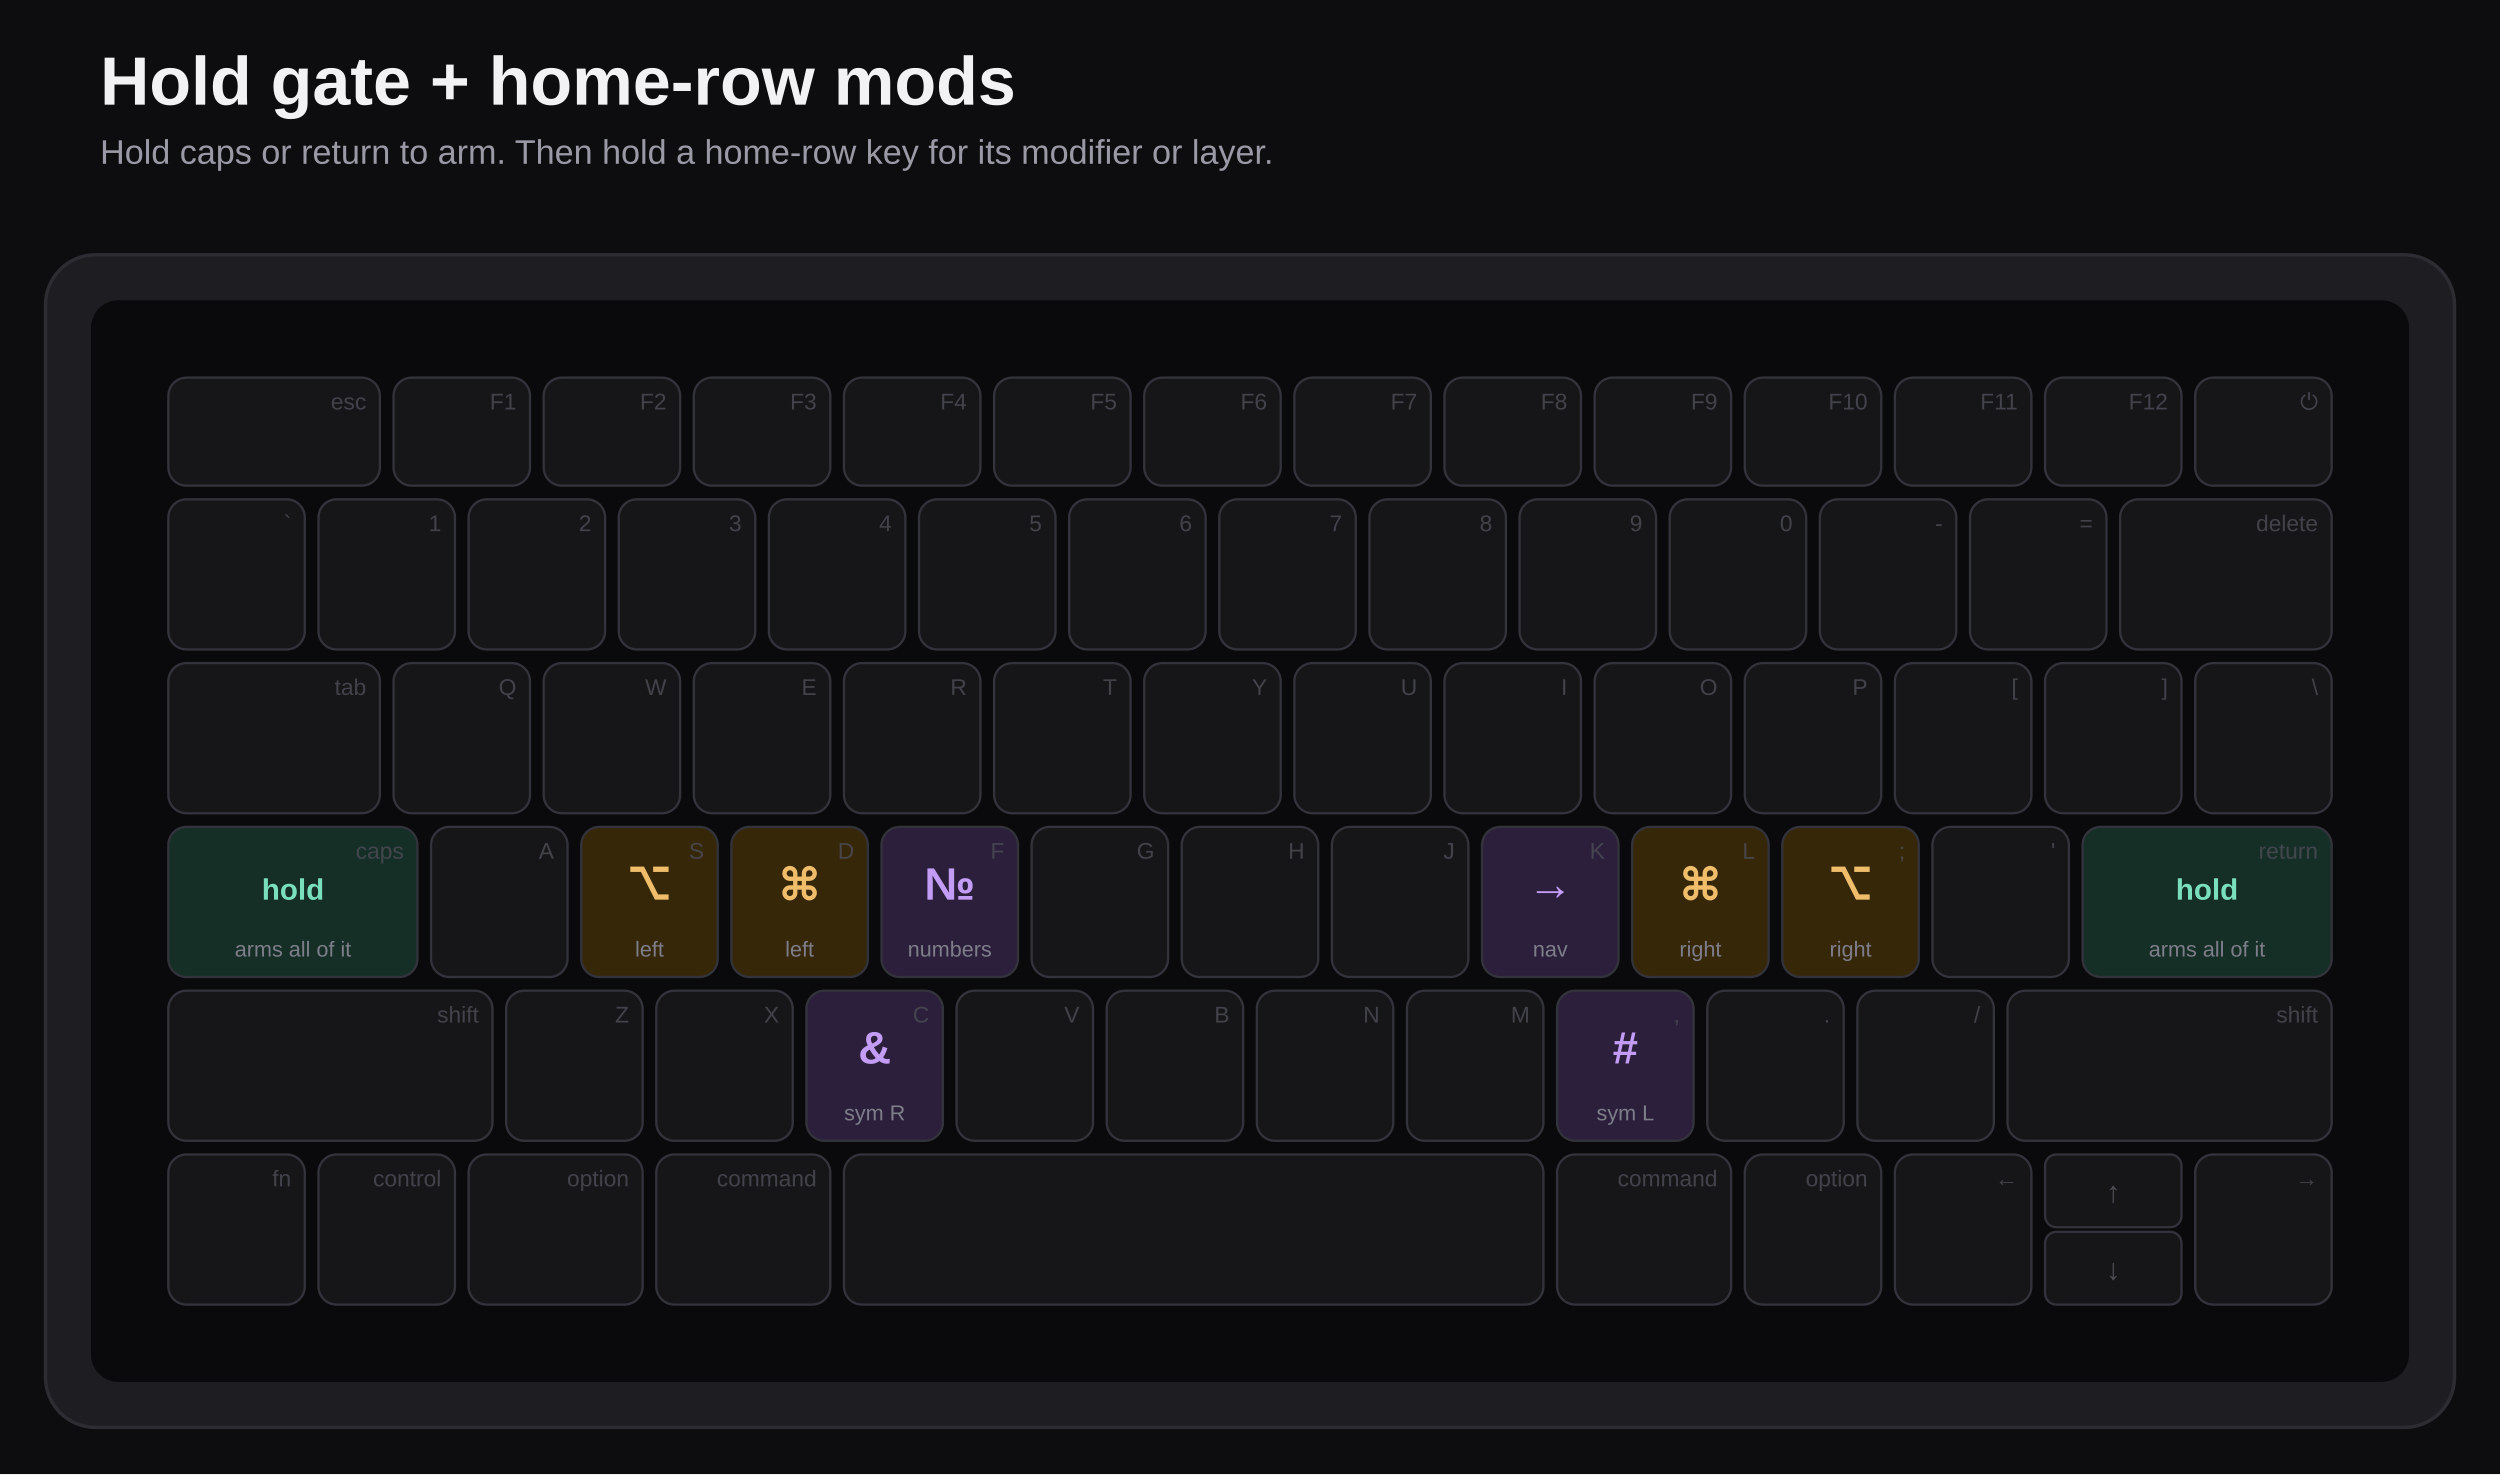
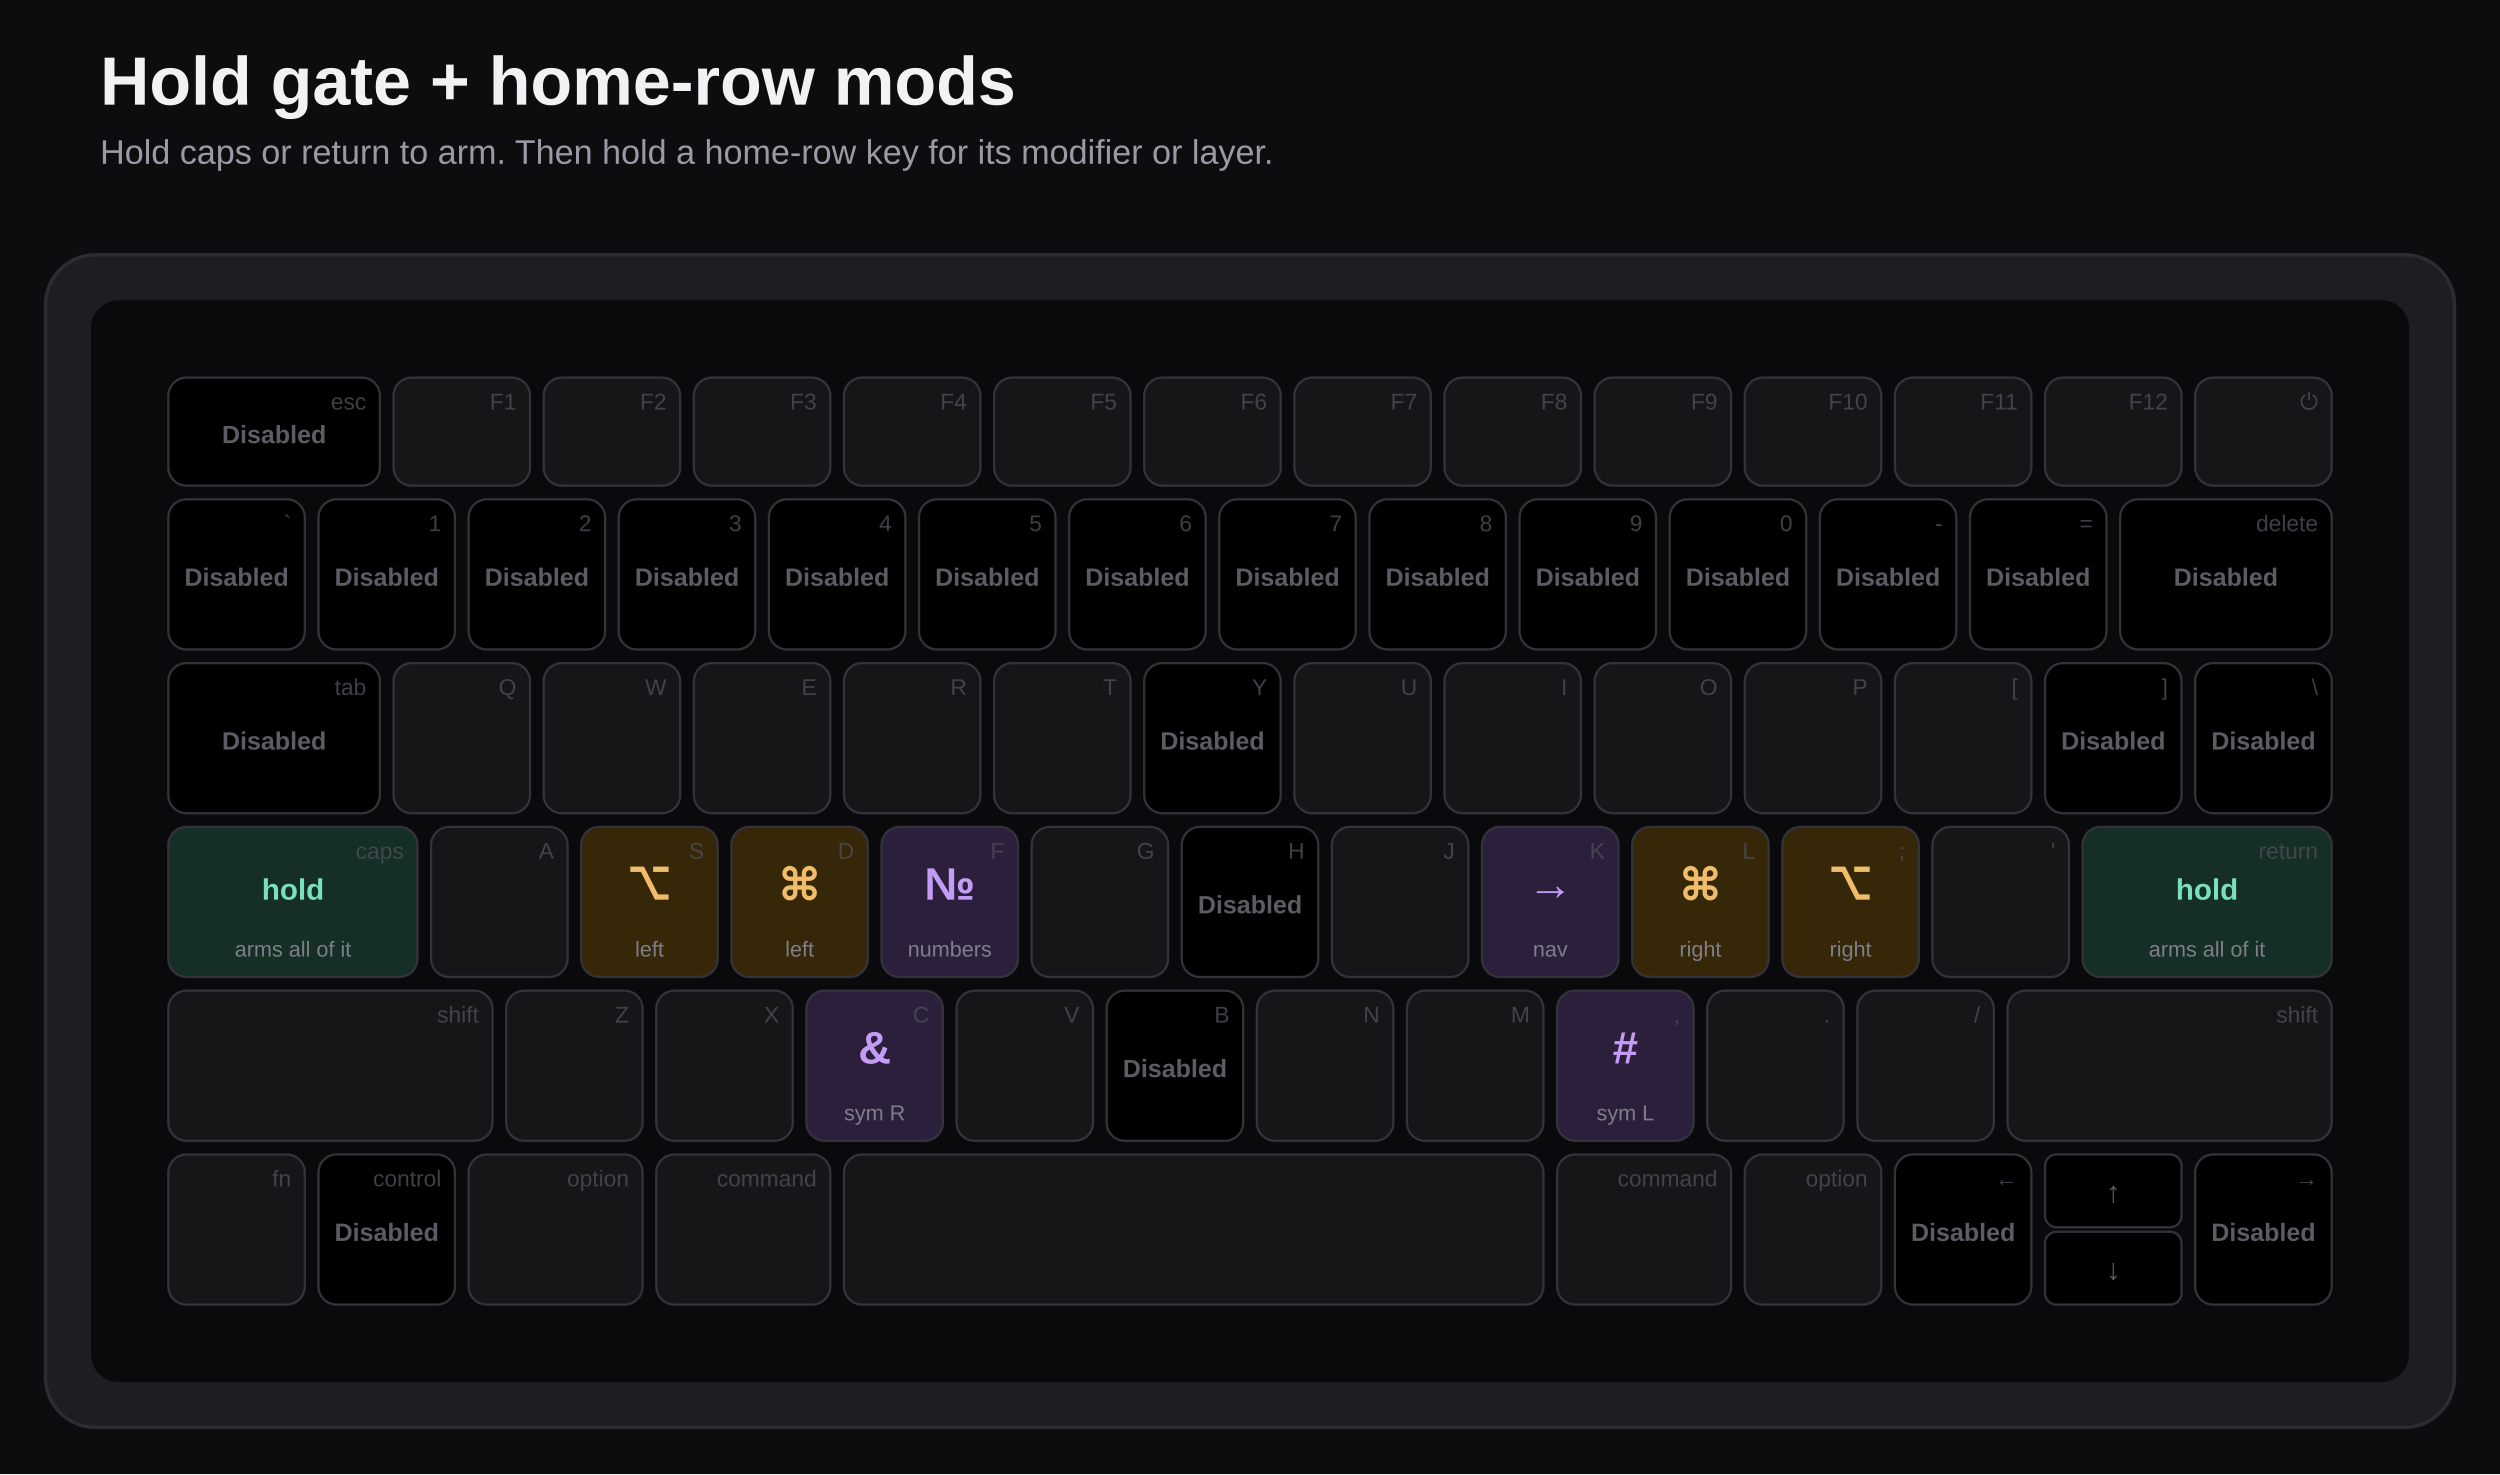
- <svg xmlns="http://www.w3.org/2000/svg" width="1099" height="648" viewBox="0 0 1099 648" role="img" aria-label="Hold gate + home-row mods layer of the godlike-keymap">
+ <svg xmlns="http://www.w3.org/2000/svg" width="1099" height="648" viewBox="0 0 1099 648" role="img" aria-label="Hold gate + home-row mods layer of the splitmac">
  <rect width="1099" height="648" fill="#0d0d10" />
  <text x="44.0" y="46.0" fill="#f2f2f5" font-size="30" font-weight="700" text-anchor="start" opacity="1.0" font-family="-apple-system, BlinkMacSystemFont, 'SF Pro Text', 'Helvetica Neue', Arial, sans-serif">Hold gate + home-row mods</text>
  <text x="44.0" y="72.0" fill="#9a9aa6" font-size="15" font-weight="400" text-anchor="start" opacity="1.0" font-family="-apple-system, BlinkMacSystemFont, 'SF Pro Text', 'Helvetica Neue', Arial, sans-serif">Hold caps or return to arm. Then hold a home-row key for its modifier or layer.</text>
  <rect x="20.0" y="112.0" width="1059.0" height="515.5" rx="22" fill="#1e1e22" stroke="#2c2c32" stroke-width="1.5" />
  <rect x="40.0" y="132.0" width="1019.0" height="475.5" rx="12" fill="#0a0a0c" />
-   <rect x="74.0" y="166.0" width="93.0" height="47.5" rx="8" fill="#161619" stroke="#33333b" stroke-width="1" />
+   <rect x="74.0" y="166.0" width="93.0" height="47.5" rx="8" fill="#000000" stroke="#33333b" stroke-width="1" />
  <text x="161.0" y="180.0" fill="#4a4a53" font-size="10" font-weight="500" text-anchor="end" opacity="0.85" font-family="-apple-system, BlinkMacSystemFont, 'SF Pro Text', 'Helvetica Neue', Arial, sans-serif">esc</text>
+   <text x="120.5" y="194.8" fill="#5c5c64" font-size="11" font-weight="600" text-anchor="middle" opacity="1.0" font-family="-apple-system, BlinkMacSystemFont, 'SF Pro Text', 'Helvetica Neue', Arial, sans-serif">Disabled</text>
  <rect x="173.0" y="166.0" width="60.0" height="47.5" rx="8" fill="#161619" stroke="#33333b" stroke-width="1" />
  <text x="227.0" y="180.0" fill="#4a4a53" font-size="10" font-weight="500" text-anchor="end" opacity="0.85" font-family="-apple-system, BlinkMacSystemFont, 'SF Pro Text', 'Helvetica Neue', Arial, sans-serif">F1</text>
  <rect x="239.0" y="166.0" width="60.0" height="47.5" rx="8" fill="#161619" stroke="#33333b" stroke-width="1" />
  <text x="293.0" y="180.0" fill="#4a4a53" font-size="10" font-weight="500" text-anchor="end" opacity="0.85" font-family="-apple-system, BlinkMacSystemFont, 'SF Pro Text', 'Helvetica Neue', Arial, sans-serif">F2</text>
  <rect x="305.0" y="166.0" width="60.0" height="47.5" rx="8" fill="#161619" stroke="#33333b" stroke-width="1" />
  <text x="359.0" y="180.0" fill="#4a4a53" font-size="10" font-weight="500" text-anchor="end" opacity="0.85" font-family="-apple-system, BlinkMacSystemFont, 'SF Pro Text', 'Helvetica Neue', Arial, sans-serif">F3</text>
  <rect x="371.0" y="166.0" width="60.0" height="47.5" rx="8" fill="#161619" stroke="#33333b" stroke-width="1" />
  <text x="425.0" y="180.0" fill="#4a4a53" font-size="10" font-weight="500" text-anchor="end" opacity="0.85" font-family="-apple-system, BlinkMacSystemFont, 'SF Pro Text', 'Helvetica Neue', Arial, sans-serif">F4</text>
  <rect x="437.0" y="166.0" width="60.0" height="47.5" rx="8" fill="#161619" stroke="#33333b" stroke-width="1" />
  <text x="491.0" y="180.0" fill="#4a4a53" font-size="10" font-weight="500" text-anchor="end" opacity="0.85" font-family="-apple-system, BlinkMacSystemFont, 'SF Pro Text', 'Helvetica Neue', Arial, sans-serif">F5</text>
  <rect x="503.0" y="166.0" width="60.0" height="47.5" rx="8" fill="#161619" stroke="#33333b" stroke-width="1" />
  <text x="557.0" y="180.0" fill="#4a4a53" font-size="10" font-weight="500" text-anchor="end" opacity="0.85" font-family="-apple-system, BlinkMacSystemFont, 'SF Pro Text', 'Helvetica Neue', Arial, sans-serif">F6</text>
  <rect x="569.0" y="166.0" width="60.0" height="47.5" rx="8" fill="#161619" stroke="#33333b" stroke-width="1" />
  <text x="623.0" y="180.0" fill="#4a4a53" font-size="10" font-weight="500" text-anchor="end" opacity="0.85" font-family="-apple-system, BlinkMacSystemFont, 'SF Pro Text', 'Helvetica Neue', Arial, sans-serif">F7</text>
  <rect x="635.0" y="166.0" width="60.0" height="47.5" rx="8" fill="#161619" stroke="#33333b" stroke-width="1" />
  <text x="689.0" y="180.0" fill="#4a4a53" font-size="10" font-weight="500" text-anchor="end" opacity="0.85" font-family="-apple-system, BlinkMacSystemFont, 'SF Pro Text', 'Helvetica Neue', Arial, sans-serif">F8</text>
  <rect x="701.0" y="166.0" width="60.0" height="47.5" rx="8" fill="#161619" stroke="#33333b" stroke-width="1" />
  <text x="755.0" y="180.0" fill="#4a4a53" font-size="10" font-weight="500" text-anchor="end" opacity="0.85" font-family="-apple-system, BlinkMacSystemFont, 'SF Pro Text', 'Helvetica Neue', Arial, sans-serif">F9</text>
  <rect x="767.0" y="166.0" width="60.0" height="47.5" rx="8" fill="#161619" stroke="#33333b" stroke-width="1" />
  <text x="821.0" y="180.0" fill="#4a4a53" font-size="10" font-weight="500" text-anchor="end" opacity="0.85" font-family="-apple-system, BlinkMacSystemFont, 'SF Pro Text', 'Helvetica Neue', Arial, sans-serif">F10</text>
  <rect x="833.0" y="166.0" width="60.0" height="47.5" rx="8" fill="#161619" stroke="#33333b" stroke-width="1" />
  <text x="887.0" y="180.0" fill="#4a4a53" font-size="10" font-weight="500" text-anchor="end" opacity="0.85" font-family="-apple-system, BlinkMacSystemFont, 'SF Pro Text', 'Helvetica Neue', Arial, sans-serif">F11</text>
  <rect x="899.0" y="166.0" width="60.0" height="47.5" rx="8" fill="#161619" stroke="#33333b" stroke-width="1" />
  <text x="953.0" y="180.0" fill="#4a4a53" font-size="10" font-weight="500" text-anchor="end" opacity="0.85" font-family="-apple-system, BlinkMacSystemFont, 'SF Pro Text', 'Helvetica Neue', Arial, sans-serif">F12</text>
  <rect x="965.0" y="166.0" width="60.0" height="47.5" rx="8" fill="#161619" stroke="#33333b" stroke-width="1" />
  <text x="1019.0" y="180.0" fill="#4a4a53" font-size="10" font-weight="500" text-anchor="end" opacity="0.85" font-family="-apple-system, BlinkMacSystemFont, 'SF Pro Text', 'Helvetica Neue', Arial, sans-serif">⏻</text>
-   <rect x="74.0" y="219.5" width="60.0" height="66.0" rx="8" fill="#161619" stroke="#33333b" stroke-width="1" />
+   <rect x="74.0" y="219.5" width="60.0" height="66.0" rx="8" fill="#000000" stroke="#33333b" stroke-width="1" />
  <text x="128.0" y="233.5" fill="#4a4a53" font-size="10" font-weight="500" text-anchor="end" opacity="0.85" font-family="-apple-system, BlinkMacSystemFont, 'SF Pro Text', 'Helvetica Neue', Arial, sans-serif">`</text>
-   <rect x="140.0" y="219.5" width="60.0" height="66.0" rx="8" fill="#161619" stroke="#33333b" stroke-width="1" />
+   <text x="104.0" y="257.5" fill="#5c5c64" font-size="11" font-weight="600" text-anchor="middle" opacity="1.0" font-family="-apple-system, BlinkMacSystemFont, 'SF Pro Text', 'Helvetica Neue', Arial, sans-serif">Disabled</text>
+   <rect x="140.0" y="219.5" width="60.0" height="66.0" rx="8" fill="#000000" stroke="#33333b" stroke-width="1" />
  <text x="194.0" y="233.5" fill="#4a4a53" font-size="10" font-weight="500" text-anchor="end" opacity="0.85" font-family="-apple-system, BlinkMacSystemFont, 'SF Pro Text', 'Helvetica Neue', Arial, sans-serif">1</text>
-   <rect x="206.0" y="219.5" width="60.0" height="66.0" rx="8" fill="#161619" stroke="#33333b" stroke-width="1" />
+   <text x="170.0" y="257.5" fill="#5c5c64" font-size="11" font-weight="600" text-anchor="middle" opacity="1.0" font-family="-apple-system, BlinkMacSystemFont, 'SF Pro Text', 'Helvetica Neue', Arial, sans-serif">Disabled</text>
+   <rect x="206.0" y="219.5" width="60.0" height="66.0" rx="8" fill="#000000" stroke="#33333b" stroke-width="1" />
  <text x="260.0" y="233.5" fill="#4a4a53" font-size="10" font-weight="500" text-anchor="end" opacity="0.85" font-family="-apple-system, BlinkMacSystemFont, 'SF Pro Text', 'Helvetica Neue', Arial, sans-serif">2</text>
-   <rect x="272.0" y="219.5" width="60.0" height="66.0" rx="8" fill="#161619" stroke="#33333b" stroke-width="1" />
+   <text x="236.0" y="257.5" fill="#5c5c64" font-size="11" font-weight="600" text-anchor="middle" opacity="1.0" font-family="-apple-system, BlinkMacSystemFont, 'SF Pro Text', 'Helvetica Neue', Arial, sans-serif">Disabled</text>
+   <rect x="272.0" y="219.5" width="60.0" height="66.0" rx="8" fill="#000000" stroke="#33333b" stroke-width="1" />
  <text x="326.0" y="233.5" fill="#4a4a53" font-size="10" font-weight="500" text-anchor="end" opacity="0.85" font-family="-apple-system, BlinkMacSystemFont, 'SF Pro Text', 'Helvetica Neue', Arial, sans-serif">3</text>
-   <rect x="338.0" y="219.5" width="60.0" height="66.0" rx="8" fill="#161619" stroke="#33333b" stroke-width="1" />
+   <text x="302.0" y="257.5" fill="#5c5c64" font-size="11" font-weight="600" text-anchor="middle" opacity="1.0" font-family="-apple-system, BlinkMacSystemFont, 'SF Pro Text', 'Helvetica Neue', Arial, sans-serif">Disabled</text>
+   <rect x="338.0" y="219.5" width="60.0" height="66.0" rx="8" fill="#000000" stroke="#33333b" stroke-width="1" />
  <text x="392.0" y="233.5" fill="#4a4a53" font-size="10" font-weight="500" text-anchor="end" opacity="0.85" font-family="-apple-system, BlinkMacSystemFont, 'SF Pro Text', 'Helvetica Neue', Arial, sans-serif">4</text>
-   <rect x="404.0" y="219.5" width="60.0" height="66.0" rx="8" fill="#161619" stroke="#33333b" stroke-width="1" />
+   <text x="368.0" y="257.5" fill="#5c5c64" font-size="11" font-weight="600" text-anchor="middle" opacity="1.0" font-family="-apple-system, BlinkMacSystemFont, 'SF Pro Text', 'Helvetica Neue', Arial, sans-serif">Disabled</text>
+   <rect x="404.0" y="219.5" width="60.0" height="66.0" rx="8" fill="#000000" stroke="#33333b" stroke-width="1" />
  <text x="458.0" y="233.5" fill="#4a4a53" font-size="10" font-weight="500" text-anchor="end" opacity="0.85" font-family="-apple-system, BlinkMacSystemFont, 'SF Pro Text', 'Helvetica Neue', Arial, sans-serif">5</text>
-   <rect x="470.0" y="219.5" width="60.0" height="66.0" rx="8" fill="#161619" stroke="#33333b" stroke-width="1" />
+   <text x="434.0" y="257.5" fill="#5c5c64" font-size="11" font-weight="600" text-anchor="middle" opacity="1.0" font-family="-apple-system, BlinkMacSystemFont, 'SF Pro Text', 'Helvetica Neue', Arial, sans-serif">Disabled</text>
+   <rect x="470.0" y="219.5" width="60.0" height="66.0" rx="8" fill="#000000" stroke="#33333b" stroke-width="1" />
  <text x="524.0" y="233.5" fill="#4a4a53" font-size="10" font-weight="500" text-anchor="end" opacity="0.85" font-family="-apple-system, BlinkMacSystemFont, 'SF Pro Text', 'Helvetica Neue', Arial, sans-serif">6</text>
-   <rect x="536.0" y="219.5" width="60.0" height="66.0" rx="8" fill="#161619" stroke="#33333b" stroke-width="1" />
+   <text x="500.0" y="257.5" fill="#5c5c64" font-size="11" font-weight="600" text-anchor="middle" opacity="1.0" font-family="-apple-system, BlinkMacSystemFont, 'SF Pro Text', 'Helvetica Neue', Arial, sans-serif">Disabled</text>
+   <rect x="536.0" y="219.5" width="60.0" height="66.0" rx="8" fill="#000000" stroke="#33333b" stroke-width="1" />
  <text x="590.0" y="233.5" fill="#4a4a53" font-size="10" font-weight="500" text-anchor="end" opacity="0.85" font-family="-apple-system, BlinkMacSystemFont, 'SF Pro Text', 'Helvetica Neue', Arial, sans-serif">7</text>
-   <rect x="602.0" y="219.5" width="60.0" height="66.0" rx="8" fill="#161619" stroke="#33333b" stroke-width="1" />
+   <text x="566.0" y="257.5" fill="#5c5c64" font-size="11" font-weight="600" text-anchor="middle" opacity="1.0" font-family="-apple-system, BlinkMacSystemFont, 'SF Pro Text', 'Helvetica Neue', Arial, sans-serif">Disabled</text>
+   <rect x="602.0" y="219.5" width="60.0" height="66.0" rx="8" fill="#000000" stroke="#33333b" stroke-width="1" />
  <text x="656.0" y="233.5" fill="#4a4a53" font-size="10" font-weight="500" text-anchor="end" opacity="0.85" font-family="-apple-system, BlinkMacSystemFont, 'SF Pro Text', 'Helvetica Neue', Arial, sans-serif">8</text>
-   <rect x="668.0" y="219.5" width="60.0" height="66.0" rx="8" fill="#161619" stroke="#33333b" stroke-width="1" />
+   <text x="632.0" y="257.5" fill="#5c5c64" font-size="11" font-weight="600" text-anchor="middle" opacity="1.0" font-family="-apple-system, BlinkMacSystemFont, 'SF Pro Text', 'Helvetica Neue', Arial, sans-serif">Disabled</text>
+   <rect x="668.0" y="219.5" width="60.0" height="66.0" rx="8" fill="#000000" stroke="#33333b" stroke-width="1" />
  <text x="722.0" y="233.5" fill="#4a4a53" font-size="10" font-weight="500" text-anchor="end" opacity="0.85" font-family="-apple-system, BlinkMacSystemFont, 'SF Pro Text', 'Helvetica Neue', Arial, sans-serif">9</text>
-   <rect x="734.0" y="219.5" width="60.0" height="66.0" rx="8" fill="#161619" stroke="#33333b" stroke-width="1" />
+   <text x="698.0" y="257.5" fill="#5c5c64" font-size="11" font-weight="600" text-anchor="middle" opacity="1.0" font-family="-apple-system, BlinkMacSystemFont, 'SF Pro Text', 'Helvetica Neue', Arial, sans-serif">Disabled</text>
+   <rect x="734.0" y="219.5" width="60.0" height="66.0" rx="8" fill="#000000" stroke="#33333b" stroke-width="1" />
  <text x="788.0" y="233.5" fill="#4a4a53" font-size="10" font-weight="500" text-anchor="end" opacity="0.85" font-family="-apple-system, BlinkMacSystemFont, 'SF Pro Text', 'Helvetica Neue', Arial, sans-serif">0</text>
-   <rect x="800.0" y="219.5" width="60.0" height="66.0" rx="8" fill="#161619" stroke="#33333b" stroke-width="1" />
+   <text x="764.0" y="257.5" fill="#5c5c64" font-size="11" font-weight="600" text-anchor="middle" opacity="1.0" font-family="-apple-system, BlinkMacSystemFont, 'SF Pro Text', 'Helvetica Neue', Arial, sans-serif">Disabled</text>
+   <rect x="800.0" y="219.5" width="60.0" height="66.0" rx="8" fill="#000000" stroke="#33333b" stroke-width="1" />
  <text x="854.0" y="233.5" fill="#4a4a53" font-size="10" font-weight="500" text-anchor="end" opacity="0.85" font-family="-apple-system, BlinkMacSystemFont, 'SF Pro Text', 'Helvetica Neue', Arial, sans-serif">-</text>
-   <rect x="866.0" y="219.5" width="60.0" height="66.0" rx="8" fill="#161619" stroke="#33333b" stroke-width="1" />
+   <text x="830.0" y="257.5" fill="#5c5c64" font-size="11" font-weight="600" text-anchor="middle" opacity="1.0" font-family="-apple-system, BlinkMacSystemFont, 'SF Pro Text', 'Helvetica Neue', Arial, sans-serif">Disabled</text>
+   <rect x="866.0" y="219.5" width="60.0" height="66.0" rx="8" fill="#000000" stroke="#33333b" stroke-width="1" />
  <text x="920.0" y="233.5" fill="#4a4a53" font-size="10" font-weight="500" text-anchor="end" opacity="0.85" font-family="-apple-system, BlinkMacSystemFont, 'SF Pro Text', 'Helvetica Neue', Arial, sans-serif">=</text>
-   <rect x="932.0" y="219.5" width="93.0" height="66.0" rx="8" fill="#161619" stroke="#33333b" stroke-width="1" />
+   <text x="896.0" y="257.5" fill="#5c5c64" font-size="11" font-weight="600" text-anchor="middle" opacity="1.0" font-family="-apple-system, BlinkMacSystemFont, 'SF Pro Text', 'Helvetica Neue', Arial, sans-serif">Disabled</text>
+   <rect x="932.0" y="219.5" width="93.0" height="66.0" rx="8" fill="#000000" stroke="#33333b" stroke-width="1" />
  <text x="1019.0" y="233.5" fill="#4a4a53" font-size="10" font-weight="500" text-anchor="end" opacity="0.85" font-family="-apple-system, BlinkMacSystemFont, 'SF Pro Text', 'Helvetica Neue', Arial, sans-serif">delete</text>
-   <rect x="74.0" y="291.5" width="93.0" height="66.0" rx="8" fill="#161619" stroke="#33333b" stroke-width="1" />
+   <text x="978.5" y="257.5" fill="#5c5c64" font-size="11" font-weight="600" text-anchor="middle" opacity="1.0" font-family="-apple-system, BlinkMacSystemFont, 'SF Pro Text', 'Helvetica Neue', Arial, sans-serif">Disabled</text>
+   <rect x="74.0" y="291.5" width="93.0" height="66.0" rx="8" fill="#000000" stroke="#33333b" stroke-width="1" />
  <text x="161.0" y="305.5" fill="#4a4a53" font-size="10" font-weight="500" text-anchor="end" opacity="0.85" font-family="-apple-system, BlinkMacSystemFont, 'SF Pro Text', 'Helvetica Neue', Arial, sans-serif">tab</text>
+   <text x="120.5" y="329.5" fill="#5c5c64" font-size="11" font-weight="600" text-anchor="middle" opacity="1.0" font-family="-apple-system, BlinkMacSystemFont, 'SF Pro Text', 'Helvetica Neue', Arial, sans-serif">Disabled</text>
  <rect x="173.0" y="291.5" width="60.0" height="66.0" rx="8" fill="#161619" stroke="#33333b" stroke-width="1" />
  <text x="227.0" y="305.5" fill="#4a4a53" font-size="10" font-weight="500" text-anchor="end" opacity="0.85" font-family="-apple-system, BlinkMacSystemFont, 'SF Pro Text', 'Helvetica Neue', Arial, sans-serif">Q</text>
  <rect x="239.0" y="291.5" width="60.0" height="66.0" rx="8" fill="#161619" stroke="#33333b" stroke-width="1" />
  <text x="293.0" y="305.5" fill="#4a4a53" font-size="10" font-weight="500" text-anchor="end" opacity="0.85" font-family="-apple-system, BlinkMacSystemFont, 'SF Pro Text', 'Helvetica Neue', Arial, sans-serif">W</text>
  <rect x="305.0" y="291.5" width="60.0" height="66.0" rx="8" fill="#161619" stroke="#33333b" stroke-width="1" />
  <text x="359.0" y="305.5" fill="#4a4a53" font-size="10" font-weight="500" text-anchor="end" opacity="0.85" font-family="-apple-system, BlinkMacSystemFont, 'SF Pro Text', 'Helvetica Neue', Arial, sans-serif">E</text>
  <rect x="371.0" y="291.5" width="60.0" height="66.0" rx="8" fill="#161619" stroke="#33333b" stroke-width="1" />
  <text x="425.0" y="305.5" fill="#4a4a53" font-size="10" font-weight="500" text-anchor="end" opacity="0.85" font-family="-apple-system, BlinkMacSystemFont, 'SF Pro Text', 'Helvetica Neue', Arial, sans-serif">R</text>
  <rect x="437.0" y="291.5" width="60.0" height="66.0" rx="8" fill="#161619" stroke="#33333b" stroke-width="1" />
  <text x="491.0" y="305.5" fill="#4a4a53" font-size="10" font-weight="500" text-anchor="end" opacity="0.85" font-family="-apple-system, BlinkMacSystemFont, 'SF Pro Text', 'Helvetica Neue', Arial, sans-serif">T</text>
-   <rect x="503.0" y="291.5" width="60.0" height="66.0" rx="8" fill="#161619" stroke="#33333b" stroke-width="1" />
+   <rect x="503.0" y="291.5" width="60.0" height="66.0" rx="8" fill="#000000" stroke="#33333b" stroke-width="1" />
  <text x="557.0" y="305.5" fill="#4a4a53" font-size="10" font-weight="500" text-anchor="end" opacity="0.85" font-family="-apple-system, BlinkMacSystemFont, 'SF Pro Text', 'Helvetica Neue', Arial, sans-serif">Y</text>
+   <text x="533.0" y="329.5" fill="#5c5c64" font-size="11" font-weight="600" text-anchor="middle" opacity="1.0" font-family="-apple-system, BlinkMacSystemFont, 'SF Pro Text', 'Helvetica Neue', Arial, sans-serif">Disabled</text>
  <rect x="569.0" y="291.5" width="60.0" height="66.0" rx="8" fill="#161619" stroke="#33333b" stroke-width="1" />
  <text x="623.0" y="305.5" fill="#4a4a53" font-size="10" font-weight="500" text-anchor="end" opacity="0.85" font-family="-apple-system, BlinkMacSystemFont, 'SF Pro Text', 'Helvetica Neue', Arial, sans-serif">U</text>
  <rect x="635.0" y="291.5" width="60.0" height="66.0" rx="8" fill="#161619" stroke="#33333b" stroke-width="1" />
  <text x="689.0" y="305.5" fill="#4a4a53" font-size="10" font-weight="500" text-anchor="end" opacity="0.85" font-family="-apple-system, BlinkMacSystemFont, 'SF Pro Text', 'Helvetica Neue', Arial, sans-serif">I</text>
  <rect x="701.0" y="291.5" width="60.0" height="66.0" rx="8" fill="#161619" stroke="#33333b" stroke-width="1" />
  <text x="755.0" y="305.5" fill="#4a4a53" font-size="10" font-weight="500" text-anchor="end" opacity="0.85" font-family="-apple-system, BlinkMacSystemFont, 'SF Pro Text', 'Helvetica Neue', Arial, sans-serif">O</text>
  <rect x="767.0" y="291.5" width="60.0" height="66.0" rx="8" fill="#161619" stroke="#33333b" stroke-width="1" />
  <text x="821.0" y="305.5" fill="#4a4a53" font-size="10" font-weight="500" text-anchor="end" opacity="0.85" font-family="-apple-system, BlinkMacSystemFont, 'SF Pro Text', 'Helvetica Neue', Arial, sans-serif">P</text>
  <rect x="833.0" y="291.5" width="60.0" height="66.0" rx="8" fill="#161619" stroke="#33333b" stroke-width="1" />
  <text x="887.0" y="305.5" fill="#4a4a53" font-size="10" font-weight="500" text-anchor="end" opacity="0.85" font-family="-apple-system, BlinkMacSystemFont, 'SF Pro Text', 'Helvetica Neue', Arial, sans-serif">[</text>
-   <rect x="899.0" y="291.5" width="60.0" height="66.0" rx="8" fill="#161619" stroke="#33333b" stroke-width="1" />
+   <rect x="899.0" y="291.5" width="60.0" height="66.0" rx="8" fill="#000000" stroke="#33333b" stroke-width="1" />
  <text x="953.0" y="305.5" fill="#4a4a53" font-size="10" font-weight="500" text-anchor="end" opacity="0.85" font-family="-apple-system, BlinkMacSystemFont, 'SF Pro Text', 'Helvetica Neue', Arial, sans-serif">]</text>
-   <rect x="965.0" y="291.5" width="60.0" height="66.0" rx="8" fill="#161619" stroke="#33333b" stroke-width="1" />
+   <text x="929.0" y="329.5" fill="#5c5c64" font-size="11" font-weight="600" text-anchor="middle" opacity="1.0" font-family="-apple-system, BlinkMacSystemFont, 'SF Pro Text', 'Helvetica Neue', Arial, sans-serif">Disabled</text>
+   <rect x="965.0" y="291.5" width="60.0" height="66.0" rx="8" fill="#000000" stroke="#33333b" stroke-width="1" />
  <text x="1019.0" y="305.5" fill="#4a4a53" font-size="10" font-weight="500" text-anchor="end" opacity="0.85" font-family="-apple-system, BlinkMacSystemFont, 'SF Pro Text', 'Helvetica Neue', Arial, sans-serif">\</text>
+   <text x="995.0" y="329.5" fill="#5c5c64" font-size="11" font-weight="600" text-anchor="middle" opacity="1.0" font-family="-apple-system, BlinkMacSystemFont, 'SF Pro Text', 'Helvetica Neue', Arial, sans-serif">Disabled</text>
  <rect x="74.0" y="363.5" width="109.5" height="66.0" rx="8" fill="#152e26" stroke="#33333b" stroke-width="1" />
  <text x="177.5" y="377.5" fill="#4a4a53" font-size="10" font-weight="500" text-anchor="end" opacity="0.85" font-family="-apple-system, BlinkMacSystemFont, 'SF Pro Text', 'Helvetica Neue', Arial, sans-serif">caps</text>
  <text x="128.8" y="395.5" fill="#79dfbc" font-size="13" font-weight="600" text-anchor="middle" opacity="1.0" font-family="-apple-system, BlinkMacSystemFont, 'SF Pro Text', 'Helvetica Neue', Arial, sans-serif">hold</text>
  <text x="128.8" y="420.5" fill="#7e7e8a" font-size="9.5" font-weight="500" text-anchor="middle" opacity="1.0" font-family="-apple-system, BlinkMacSystemFont, 'SF Pro Text', 'Helvetica Neue', Arial, sans-serif">arms all of it</text>
  <rect x="189.5" y="363.5" width="60.0" height="66.0" rx="8" fill="#161619" stroke="#33333b" stroke-width="1" />
  <text x="243.5" y="377.5" fill="#4a4a53" font-size="10" font-weight="500" text-anchor="end" opacity="0.85" font-family="-apple-system, BlinkMacSystemFont, 'SF Pro Text', 'Helvetica Neue', Arial, sans-serif">A</text>
  <rect x="255.5" y="363.5" width="60.0" height="66.0" rx="8" fill="#372709" stroke="#33333b" stroke-width="1" />
  <text x="309.5" y="377.5" fill="#4a4a53" font-size="10" font-weight="500" text-anchor="end" opacity="0.85" font-family="-apple-system, BlinkMacSystemFont, 'SF Pro Text', 'Helvetica Neue', Arial, sans-serif">S</text>
  <text x="285.5" y="395.5" fill="#f0be6b" font-size="20" font-weight="700" text-anchor="middle" opacity="1.0" font-family="-apple-system, BlinkMacSystemFont, 'SF Pro Text', 'Helvetica Neue', Arial, sans-serif">⌥</text>
  <text x="285.5" y="420.5" fill="#7e7e8a" font-size="9.5" font-weight="500" text-anchor="middle" opacity="1.0" font-family="-apple-system, BlinkMacSystemFont, 'SF Pro Text', 'Helvetica Neue', Arial, sans-serif">left</text>
  <rect x="321.5" y="363.5" width="60.0" height="66.0" rx="8" fill="#372709" stroke="#33333b" stroke-width="1" />
  <text x="375.5" y="377.5" fill="#4a4a53" font-size="10" font-weight="500" text-anchor="end" opacity="0.85" font-family="-apple-system, BlinkMacSystemFont, 'SF Pro Text', 'Helvetica Neue', Arial, sans-serif">D</text>
  <text x="351.5" y="395.5" fill="#f0be6b" font-size="20" font-weight="700" text-anchor="middle" opacity="1.0" font-family="-apple-system, BlinkMacSystemFont, 'SF Pro Text', 'Helvetica Neue', Arial, sans-serif">⌘</text>
  <text x="351.5" y="420.5" fill="#7e7e8a" font-size="9.5" font-weight="500" text-anchor="middle" opacity="1.0" font-family="-apple-system, BlinkMacSystemFont, 'SF Pro Text', 'Helvetica Neue', Arial, sans-serif">left</text>
  <rect x="387.5" y="363.5" width="60.0" height="66.0" rx="8" fill="#2c1f3c" stroke="#33333b" stroke-width="1" />
  <text x="441.5" y="377.5" fill="#4a4a53" font-size="10" font-weight="500" text-anchor="end" opacity="0.85" font-family="-apple-system, BlinkMacSystemFont, 'SF Pro Text', 'Helvetica Neue', Arial, sans-serif">F</text>
  <text x="417.5" y="395.5" fill="#c39cf5" font-size="20" font-weight="700" text-anchor="middle" opacity="1.0" font-family="-apple-system, BlinkMacSystemFont, 'SF Pro Text', 'Helvetica Neue', Arial, sans-serif">№</text>
  <text x="417.5" y="420.5" fill="#7e7e8a" font-size="9.5" font-weight="500" text-anchor="middle" opacity="1.0" font-family="-apple-system, BlinkMacSystemFont, 'SF Pro Text', 'Helvetica Neue', Arial, sans-serif">numbers</text>
  <rect x="453.5" y="363.5" width="60.0" height="66.0" rx="8" fill="#161619" stroke="#33333b" stroke-width="1" />
  <text x="507.5" y="377.5" fill="#4a4a53" font-size="10" font-weight="500" text-anchor="end" opacity="0.85" font-family="-apple-system, BlinkMacSystemFont, 'SF Pro Text', 'Helvetica Neue', Arial, sans-serif">G</text>
-   <rect x="519.5" y="363.5" width="60.0" height="66.0" rx="8" fill="#161619" stroke="#33333b" stroke-width="1" />
+   <rect x="519.5" y="363.5" width="60.0" height="66.0" rx="8" fill="#000000" stroke="#33333b" stroke-width="1" />
  <text x="573.5" y="377.5" fill="#4a4a53" font-size="10" font-weight="500" text-anchor="end" opacity="0.85" font-family="-apple-system, BlinkMacSystemFont, 'SF Pro Text', 'Helvetica Neue', Arial, sans-serif">H</text>
+   <text x="549.5" y="401.5" fill="#5c5c64" font-size="11" font-weight="600" text-anchor="middle" opacity="1.0" font-family="-apple-system, BlinkMacSystemFont, 'SF Pro Text', 'Helvetica Neue', Arial, sans-serif">Disabled</text>
  <rect x="585.5" y="363.5" width="60.0" height="66.0" rx="8" fill="#161619" stroke="#33333b" stroke-width="1" />
  <text x="639.5" y="377.5" fill="#4a4a53" font-size="10" font-weight="500" text-anchor="end" opacity="0.85" font-family="-apple-system, BlinkMacSystemFont, 'SF Pro Text', 'Helvetica Neue', Arial, sans-serif">J</text>
  <rect x="651.5" y="363.5" width="60.0" height="66.0" rx="8" fill="#2c1f3c" stroke="#33333b" stroke-width="1" />
  <text x="705.5" y="377.5" fill="#4a4a53" font-size="10" font-weight="500" text-anchor="end" opacity="0.85" font-family="-apple-system, BlinkMacSystemFont, 'SF Pro Text', 'Helvetica Neue', Arial, sans-serif">K</text>
  <text x="681.5" y="395.5" fill="#c39cf5" font-size="20" font-weight="700" text-anchor="middle" opacity="1.0" font-family="-apple-system, BlinkMacSystemFont, 'SF Pro Text', 'Helvetica Neue', Arial, sans-serif">→</text>
  <text x="681.5" y="420.5" fill="#7e7e8a" font-size="9.5" font-weight="500" text-anchor="middle" opacity="1.0" font-family="-apple-system, BlinkMacSystemFont, 'SF Pro Text', 'Helvetica Neue', Arial, sans-serif">nav</text>
  <rect x="717.5" y="363.5" width="60.0" height="66.0" rx="8" fill="#372709" stroke="#33333b" stroke-width="1" />
  <text x="771.5" y="377.5" fill="#4a4a53" font-size="10" font-weight="500" text-anchor="end" opacity="0.85" font-family="-apple-system, BlinkMacSystemFont, 'SF Pro Text', 'Helvetica Neue', Arial, sans-serif">L</text>
  <text x="747.5" y="395.5" fill="#f0be6b" font-size="20" font-weight="700" text-anchor="middle" opacity="1.0" font-family="-apple-system, BlinkMacSystemFont, 'SF Pro Text', 'Helvetica Neue', Arial, sans-serif">⌘</text>
  <text x="747.5" y="420.5" fill="#7e7e8a" font-size="9.5" font-weight="500" text-anchor="middle" opacity="1.0" font-family="-apple-system, BlinkMacSystemFont, 'SF Pro Text', 'Helvetica Neue', Arial, sans-serif">right</text>
  <rect x="783.5" y="363.5" width="60.0" height="66.0" rx="8" fill="#372709" stroke="#33333b" stroke-width="1" />
  <text x="837.5" y="377.5" fill="#4a4a53" font-size="10" font-weight="500" text-anchor="end" opacity="0.85" font-family="-apple-system, BlinkMacSystemFont, 'SF Pro Text', 'Helvetica Neue', Arial, sans-serif">;</text>
  <text x="813.5" y="395.5" fill="#f0be6b" font-size="20" font-weight="700" text-anchor="middle" opacity="1.0" font-family="-apple-system, BlinkMacSystemFont, 'SF Pro Text', 'Helvetica Neue', Arial, sans-serif">⌥</text>
  <text x="813.5" y="420.5" fill="#7e7e8a" font-size="9.5" font-weight="500" text-anchor="middle" opacity="1.0" font-family="-apple-system, BlinkMacSystemFont, 'SF Pro Text', 'Helvetica Neue', Arial, sans-serif">right</text>
  <rect x="849.5" y="363.5" width="60.0" height="66.0" rx="8" fill="#161619" stroke="#33333b" stroke-width="1" />
  <text x="903.5" y="377.5" fill="#4a4a53" font-size="10" font-weight="500" text-anchor="end" opacity="0.85" font-family="-apple-system, BlinkMacSystemFont, 'SF Pro Text', 'Helvetica Neue', Arial, sans-serif">'</text>
  <rect x="915.5" y="363.5" width="109.5" height="66.0" rx="8" fill="#152e26" stroke="#33333b" stroke-width="1" />
  <text x="1019.0" y="377.5" fill="#4a4a53" font-size="10" font-weight="500" text-anchor="end" opacity="0.85" font-family="-apple-system, BlinkMacSystemFont, 'SF Pro Text', 'Helvetica Neue', Arial, sans-serif">return</text>
  <text x="970.2" y="395.5" fill="#79dfbc" font-size="13" font-weight="600" text-anchor="middle" opacity="1.0" font-family="-apple-system, BlinkMacSystemFont, 'SF Pro Text', 'Helvetica Neue', Arial, sans-serif">hold</text>
  <text x="970.2" y="420.5" fill="#7e7e8a" font-size="9.5" font-weight="500" text-anchor="middle" opacity="1.0" font-family="-apple-system, BlinkMacSystemFont, 'SF Pro Text', 'Helvetica Neue', Arial, sans-serif">arms all of it</text>
  <rect x="74.0" y="435.5" width="142.5" height="66.0" rx="8" fill="#161619" stroke="#33333b" stroke-width="1" />
  <text x="210.5" y="449.5" fill="#4a4a53" font-size="10" font-weight="500" text-anchor="end" opacity="0.85" font-family="-apple-system, BlinkMacSystemFont, 'SF Pro Text', 'Helvetica Neue', Arial, sans-serif">shift</text>
  <rect x="222.5" y="435.5" width="60.0" height="66.0" rx="8" fill="#161619" stroke="#33333b" stroke-width="1" />
  <text x="276.5" y="449.5" fill="#4a4a53" font-size="10" font-weight="500" text-anchor="end" opacity="0.85" font-family="-apple-system, BlinkMacSystemFont, 'SF Pro Text', 'Helvetica Neue', Arial, sans-serif">Z</text>
  <rect x="288.5" y="435.5" width="60.0" height="66.0" rx="8" fill="#161619" stroke="#33333b" stroke-width="1" />
  <text x="342.5" y="449.5" fill="#4a4a53" font-size="10" font-weight="500" text-anchor="end" opacity="0.85" font-family="-apple-system, BlinkMacSystemFont, 'SF Pro Text', 'Helvetica Neue', Arial, sans-serif">X</text>
  <rect x="354.5" y="435.5" width="60.0" height="66.0" rx="8" fill="#2c1f3c" stroke="#33333b" stroke-width="1" />
  <text x="408.5" y="449.5" fill="#4a4a53" font-size="10" font-weight="500" text-anchor="end" opacity="0.85" font-family="-apple-system, BlinkMacSystemFont, 'SF Pro Text', 'Helvetica Neue', Arial, sans-serif">C</text>
  <text x="384.5" y="467.5" fill="#c39cf5" font-size="20" font-weight="700" text-anchor="middle" opacity="1.0" font-family="-apple-system, BlinkMacSystemFont, 'SF Pro Text', 'Helvetica Neue', Arial, sans-serif">&amp;</text>
  <text x="384.5" y="492.5" fill="#7e7e8a" font-size="9.5" font-weight="500" text-anchor="middle" opacity="1.0" font-family="-apple-system, BlinkMacSystemFont, 'SF Pro Text', 'Helvetica Neue', Arial, sans-serif">sym R</text>
  <rect x="420.5" y="435.5" width="60.0" height="66.0" rx="8" fill="#161619" stroke="#33333b" stroke-width="1" />
  <text x="474.5" y="449.5" fill="#4a4a53" font-size="10" font-weight="500" text-anchor="end" opacity="0.85" font-family="-apple-system, BlinkMacSystemFont, 'SF Pro Text', 'Helvetica Neue', Arial, sans-serif">V</text>
-   <rect x="486.5" y="435.5" width="60.0" height="66.0" rx="8" fill="#161619" stroke="#33333b" stroke-width="1" />
+   <rect x="486.5" y="435.5" width="60.0" height="66.0" rx="8" fill="#000000" stroke="#33333b" stroke-width="1" />
  <text x="540.5" y="449.5" fill="#4a4a53" font-size="10" font-weight="500" text-anchor="end" opacity="0.85" font-family="-apple-system, BlinkMacSystemFont, 'SF Pro Text', 'Helvetica Neue', Arial, sans-serif">B</text>
+   <text x="516.5" y="473.5" fill="#5c5c64" font-size="11" font-weight="600" text-anchor="middle" opacity="1.0" font-family="-apple-system, BlinkMacSystemFont, 'SF Pro Text', 'Helvetica Neue', Arial, sans-serif">Disabled</text>
  <rect x="552.5" y="435.5" width="60.0" height="66.0" rx="8" fill="#161619" stroke="#33333b" stroke-width="1" />
  <text x="606.5" y="449.5" fill="#4a4a53" font-size="10" font-weight="500" text-anchor="end" opacity="0.85" font-family="-apple-system, BlinkMacSystemFont, 'SF Pro Text', 'Helvetica Neue', Arial, sans-serif">N</text>
  <rect x="618.5" y="435.5" width="60.0" height="66.0" rx="8" fill="#161619" stroke="#33333b" stroke-width="1" />
  <text x="672.5" y="449.5" fill="#4a4a53" font-size="10" font-weight="500" text-anchor="end" opacity="0.85" font-family="-apple-system, BlinkMacSystemFont, 'SF Pro Text', 'Helvetica Neue', Arial, sans-serif">M</text>
  <rect x="684.5" y="435.5" width="60.0" height="66.0" rx="8" fill="#2c1f3c" stroke="#33333b" stroke-width="1" />
  <text x="738.5" y="449.5" fill="#4a4a53" font-size="10" font-weight="500" text-anchor="end" opacity="0.85" font-family="-apple-system, BlinkMacSystemFont, 'SF Pro Text', 'Helvetica Neue', Arial, sans-serif">,</text>
  <text x="714.5" y="467.5" fill="#c39cf5" font-size="20" font-weight="700" text-anchor="middle" opacity="1.0" font-family="-apple-system, BlinkMacSystemFont, 'SF Pro Text', 'Helvetica Neue', Arial, sans-serif">#</text>
  <text x="714.5" y="492.5" fill="#7e7e8a" font-size="9.5" font-weight="500" text-anchor="middle" opacity="1.0" font-family="-apple-system, BlinkMacSystemFont, 'SF Pro Text', 'Helvetica Neue', Arial, sans-serif">sym L</text>
  <rect x="750.5" y="435.5" width="60.0" height="66.0" rx="8" fill="#161619" stroke="#33333b" stroke-width="1" />
  <text x="804.5" y="449.5" fill="#4a4a53" font-size="10" font-weight="500" text-anchor="end" opacity="0.85" font-family="-apple-system, BlinkMacSystemFont, 'SF Pro Text', 'Helvetica Neue', Arial, sans-serif">.</text>
  <rect x="816.5" y="435.5" width="60.0" height="66.0" rx="8" fill="#161619" stroke="#33333b" stroke-width="1" />
  <text x="870.5" y="449.5" fill="#4a4a53" font-size="10" font-weight="500" text-anchor="end" opacity="0.85" font-family="-apple-system, BlinkMacSystemFont, 'SF Pro Text', 'Helvetica Neue', Arial, sans-serif">/</text>
  <rect x="882.5" y="435.5" width="142.5" height="66.0" rx="8" fill="#161619" stroke="#33333b" stroke-width="1" />
  <text x="1019.0" y="449.5" fill="#4a4a53" font-size="10" font-weight="500" text-anchor="end" opacity="0.85" font-family="-apple-system, BlinkMacSystemFont, 'SF Pro Text', 'Helvetica Neue', Arial, sans-serif">shift</text>
  <rect x="74.0" y="507.5" width="60.0" height="66.0" rx="8" fill="#161619" stroke="#33333b" stroke-width="1" />
  <text x="128.0" y="521.5" fill="#4a4a53" font-size="10" font-weight="500" text-anchor="end" opacity="0.85" font-family="-apple-system, BlinkMacSystemFont, 'SF Pro Text', 'Helvetica Neue', Arial, sans-serif">fn</text>
-   <rect x="140.0" y="507.5" width="60.0" height="66.0" rx="8" fill="#161619" stroke="#33333b" stroke-width="1" />
+   <rect x="140.0" y="507.5" width="60.0" height="66.0" rx="8" fill="#000000" stroke="#33333b" stroke-width="1" />
  <text x="194.0" y="521.5" fill="#4a4a53" font-size="10" font-weight="500" text-anchor="end" opacity="0.85" font-family="-apple-system, BlinkMacSystemFont, 'SF Pro Text', 'Helvetica Neue', Arial, sans-serif">control</text>
+   <text x="170.0" y="545.5" fill="#5c5c64" font-size="11" font-weight="600" text-anchor="middle" opacity="1.0" font-family="-apple-system, BlinkMacSystemFont, 'SF Pro Text', 'Helvetica Neue', Arial, sans-serif">Disabled</text>
  <rect x="206.0" y="507.5" width="76.5" height="66.0" rx="8" fill="#161619" stroke="#33333b" stroke-width="1" />
  <text x="276.5" y="521.5" fill="#4a4a53" font-size="10" font-weight="500" text-anchor="end" opacity="0.85" font-family="-apple-system, BlinkMacSystemFont, 'SF Pro Text', 'Helvetica Neue', Arial, sans-serif">option</text>
  <rect x="288.5" y="507.5" width="76.5" height="66.0" rx="8" fill="#161619" stroke="#33333b" stroke-width="1" />
  <text x="359.0" y="521.5" fill="#4a4a53" font-size="10" font-weight="500" text-anchor="end" opacity="0.85" font-family="-apple-system, BlinkMacSystemFont, 'SF Pro Text', 'Helvetica Neue', Arial, sans-serif">command</text>
  <rect x="371.0" y="507.5" width="307.5" height="66.0" rx="8" fill="#161619" stroke="#33333b" stroke-width="1" />
  <rect x="684.5" y="507.5" width="76.5" height="66.0" rx="8" fill="#161619" stroke="#33333b" stroke-width="1" />
  <text x="755.0" y="521.5" fill="#4a4a53" font-size="10" font-weight="500" text-anchor="end" opacity="0.85" font-family="-apple-system, BlinkMacSystemFont, 'SF Pro Text', 'Helvetica Neue', Arial, sans-serif">command</text>
  <rect x="767.0" y="507.5" width="60.0" height="66.0" rx="8" fill="#161619" stroke="#33333b" stroke-width="1" />
  <text x="821.0" y="521.5" fill="#4a4a53" font-size="10" font-weight="500" text-anchor="end" opacity="0.85" font-family="-apple-system, BlinkMacSystemFont, 'SF Pro Text', 'Helvetica Neue', Arial, sans-serif">option</text>
-   <rect x="833.0" y="507.5" width="60.0" height="66.0" rx="8" fill="#161619" stroke="#33333b" stroke-width="1" />
+   <rect x="833.0" y="507.5" width="60.0" height="66.0" rx="8" fill="#000000" stroke="#33333b" stroke-width="1" />
  <text x="887.0" y="521.5" fill="#4a4a53" font-size="10" font-weight="500" text-anchor="end" opacity="0.85" font-family="-apple-system, BlinkMacSystemFont, 'SF Pro Text', 'Helvetica Neue', Arial, sans-serif">←</text>
-   <rect x="899.0" y="507.5" width="60.0" height="32.0" rx="5" fill="#161619" stroke="#33333b" stroke-width="1" />
-   <text x="929.0" y="528.5" fill="#4c4c55" font-size="13" font-weight="600" text-anchor="middle" opacity="1.0" font-family="-apple-system, BlinkMacSystemFont, 'SF Pro Text', 'Helvetica Neue', Arial, sans-serif">↑</text>
-   <rect x="899.0" y="541.5" width="60.0" height="32.0" rx="5" fill="#161619" stroke="#33333b" stroke-width="1" />
-   <text x="929.0" y="562.5" fill="#4c4c55" font-size="13" font-weight="600" text-anchor="middle" opacity="1.0" font-family="-apple-system, BlinkMacSystemFont, 'SF Pro Text', 'Helvetica Neue', Arial, sans-serif">↓</text>
-   <rect x="965.0" y="507.5" width="60.0" height="66.0" rx="8" fill="#161619" stroke="#33333b" stroke-width="1" />
+   <text x="863.0" y="545.5" fill="#5c5c64" font-size="11" font-weight="600" text-anchor="middle" opacity="1.0" font-family="-apple-system, BlinkMacSystemFont, 'SF Pro Text', 'Helvetica Neue', Arial, sans-serif">Disabled</text>
+   <rect x="899.0" y="507.5" width="60.0" height="32.0" rx="5" fill="#000000" stroke="#33333b" stroke-width="1" />
+   <text x="929.0" y="528.5" fill="#5c5c64" font-size="13" font-weight="600" text-anchor="middle" opacity="1.0" font-family="-apple-system, BlinkMacSystemFont, 'SF Pro Text', 'Helvetica Neue', Arial, sans-serif">↑</text>
+   <rect x="899.0" y="541.5" width="60.0" height="32.0" rx="5" fill="#000000" stroke="#33333b" stroke-width="1" />
+   <text x="929.0" y="562.5" fill="#5c5c64" font-size="13" font-weight="600" text-anchor="middle" opacity="1.0" font-family="-apple-system, BlinkMacSystemFont, 'SF Pro Text', 'Helvetica Neue', Arial, sans-serif">↓</text>
+   <rect x="965.0" y="507.5" width="60.0" height="66.0" rx="8" fill="#000000" stroke="#33333b" stroke-width="1" />
  <text x="1019.0" y="521.5" fill="#4a4a53" font-size="10" font-weight="500" text-anchor="end" opacity="0.85" font-family="-apple-system, BlinkMacSystemFont, 'SF Pro Text', 'Helvetica Neue', Arial, sans-serif">→</text>
+   <text x="995.0" y="545.5" fill="#5c5c64" font-size="11" font-weight="600" text-anchor="middle" opacity="1.0" font-family="-apple-system, BlinkMacSystemFont, 'SF Pro Text', 'Helvetica Neue', Arial, sans-serif">Disabled</text>
</svg>
